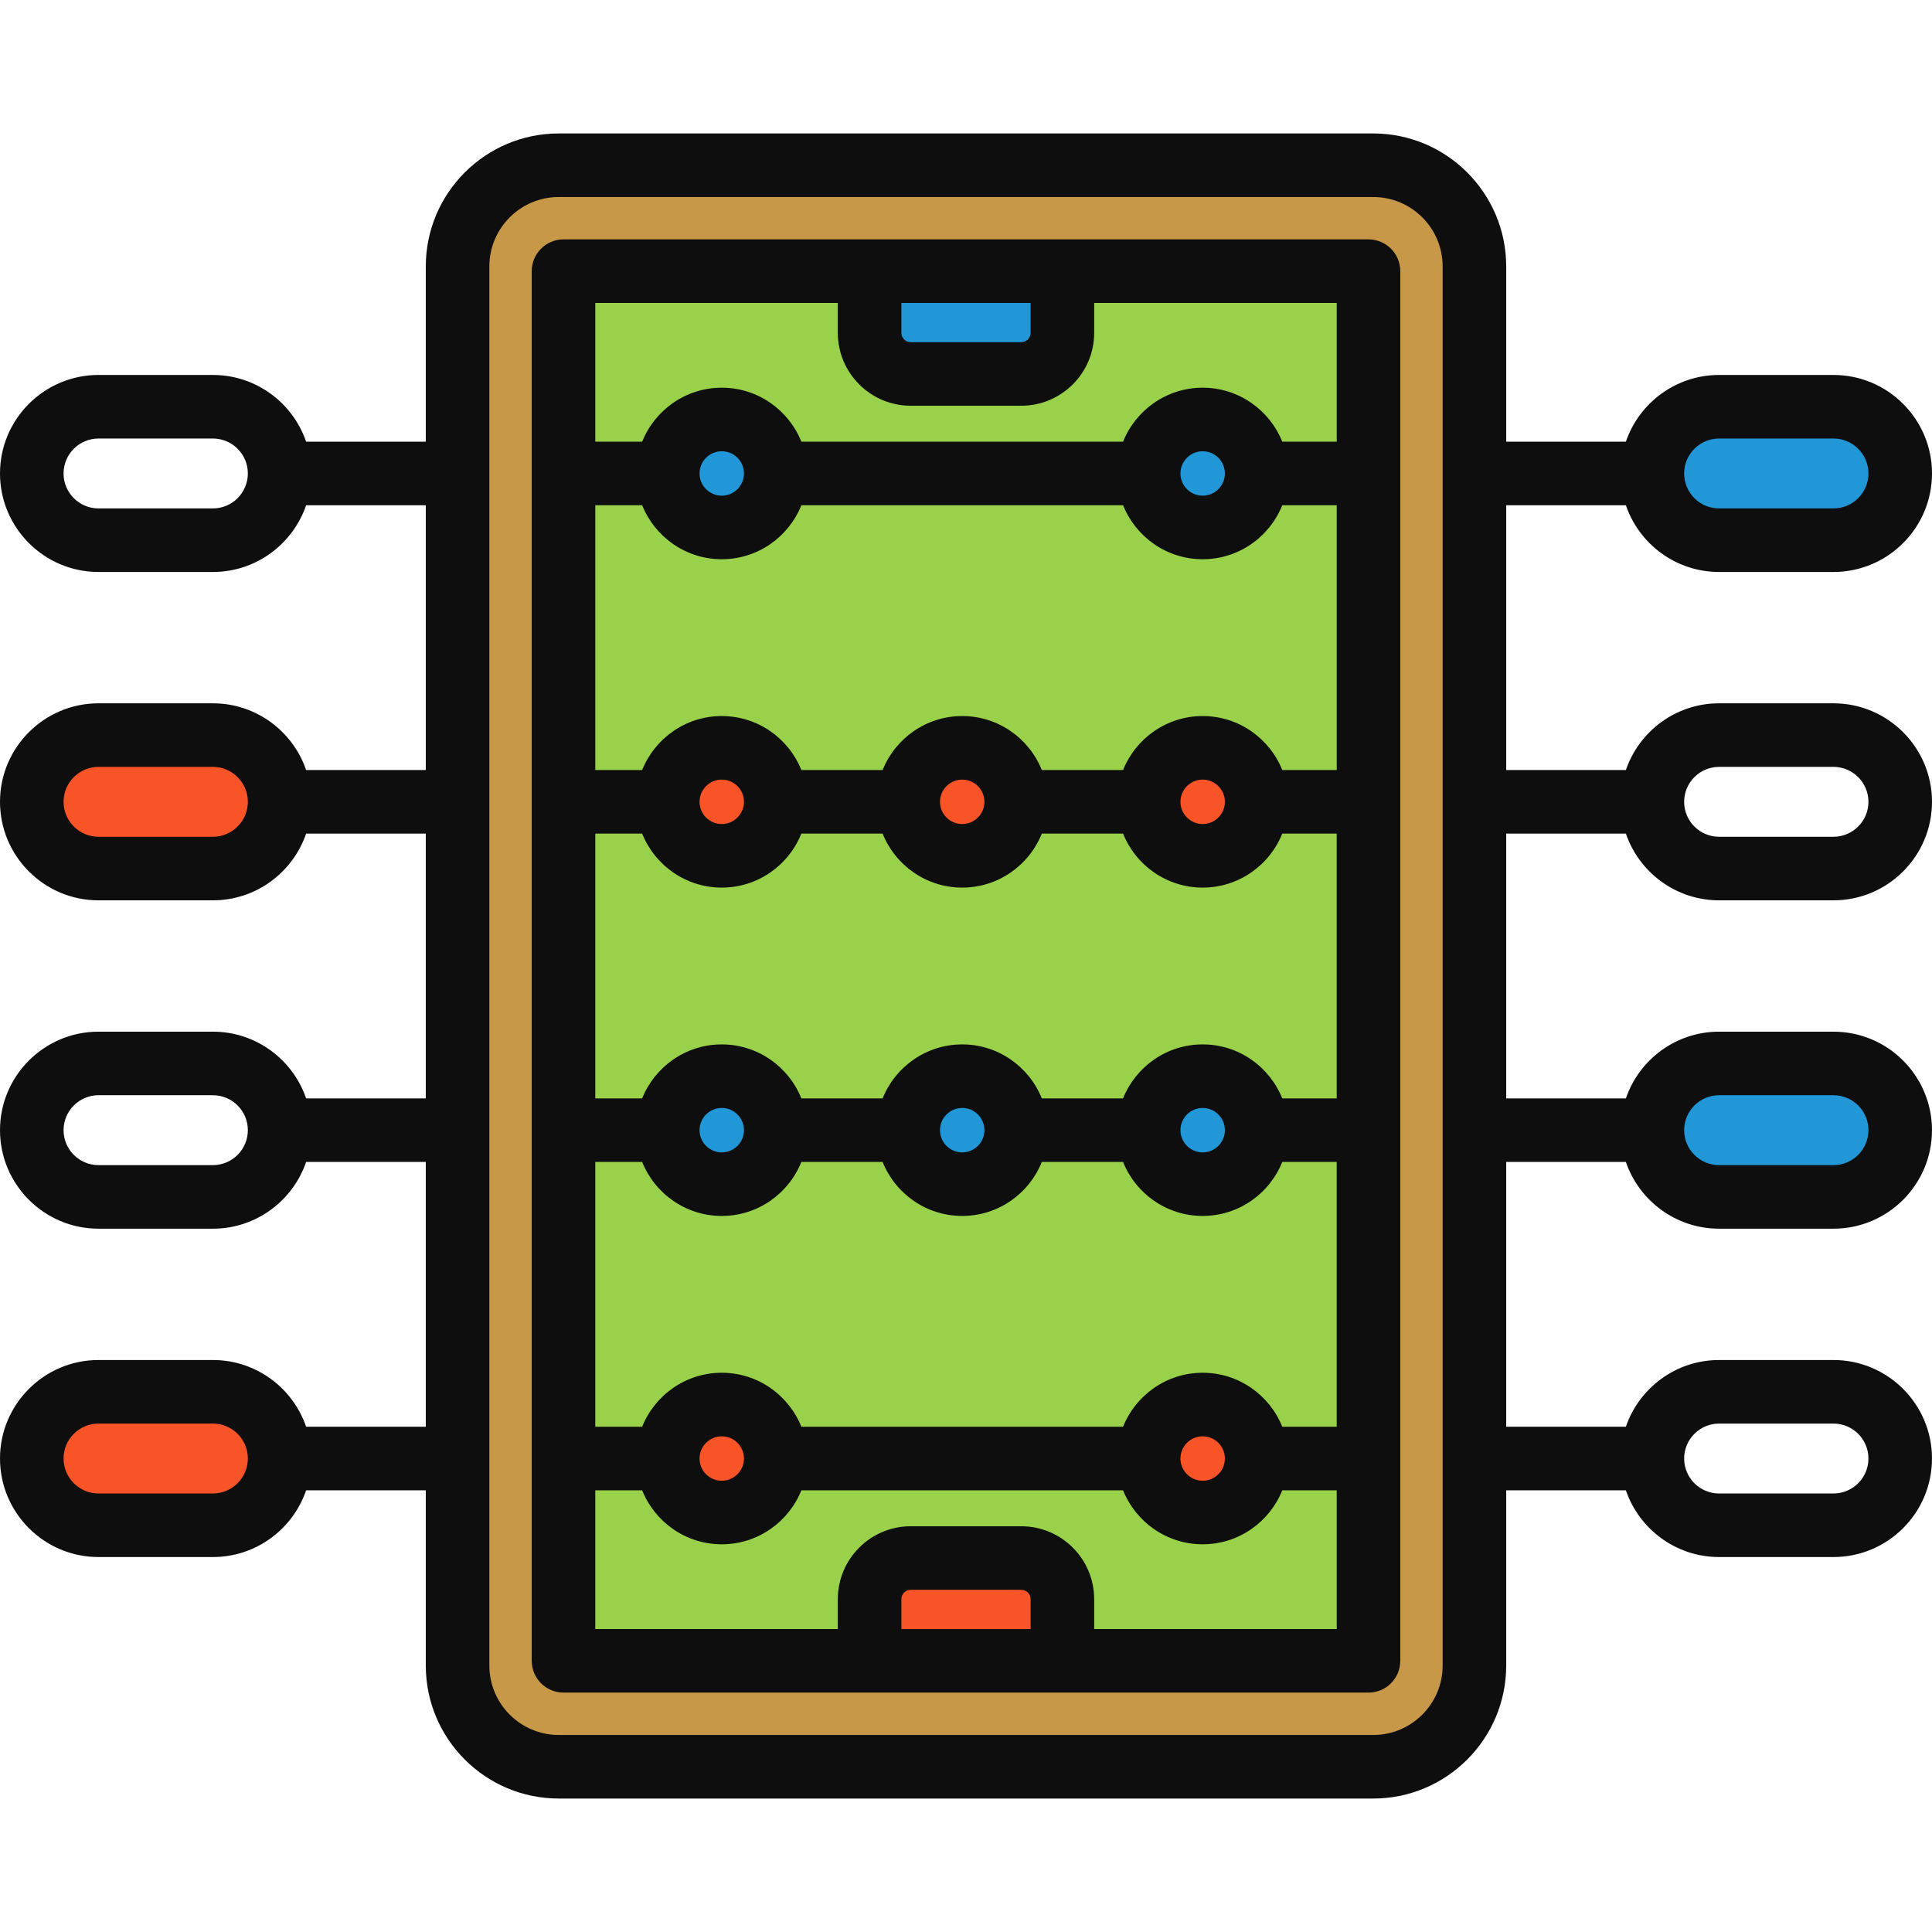
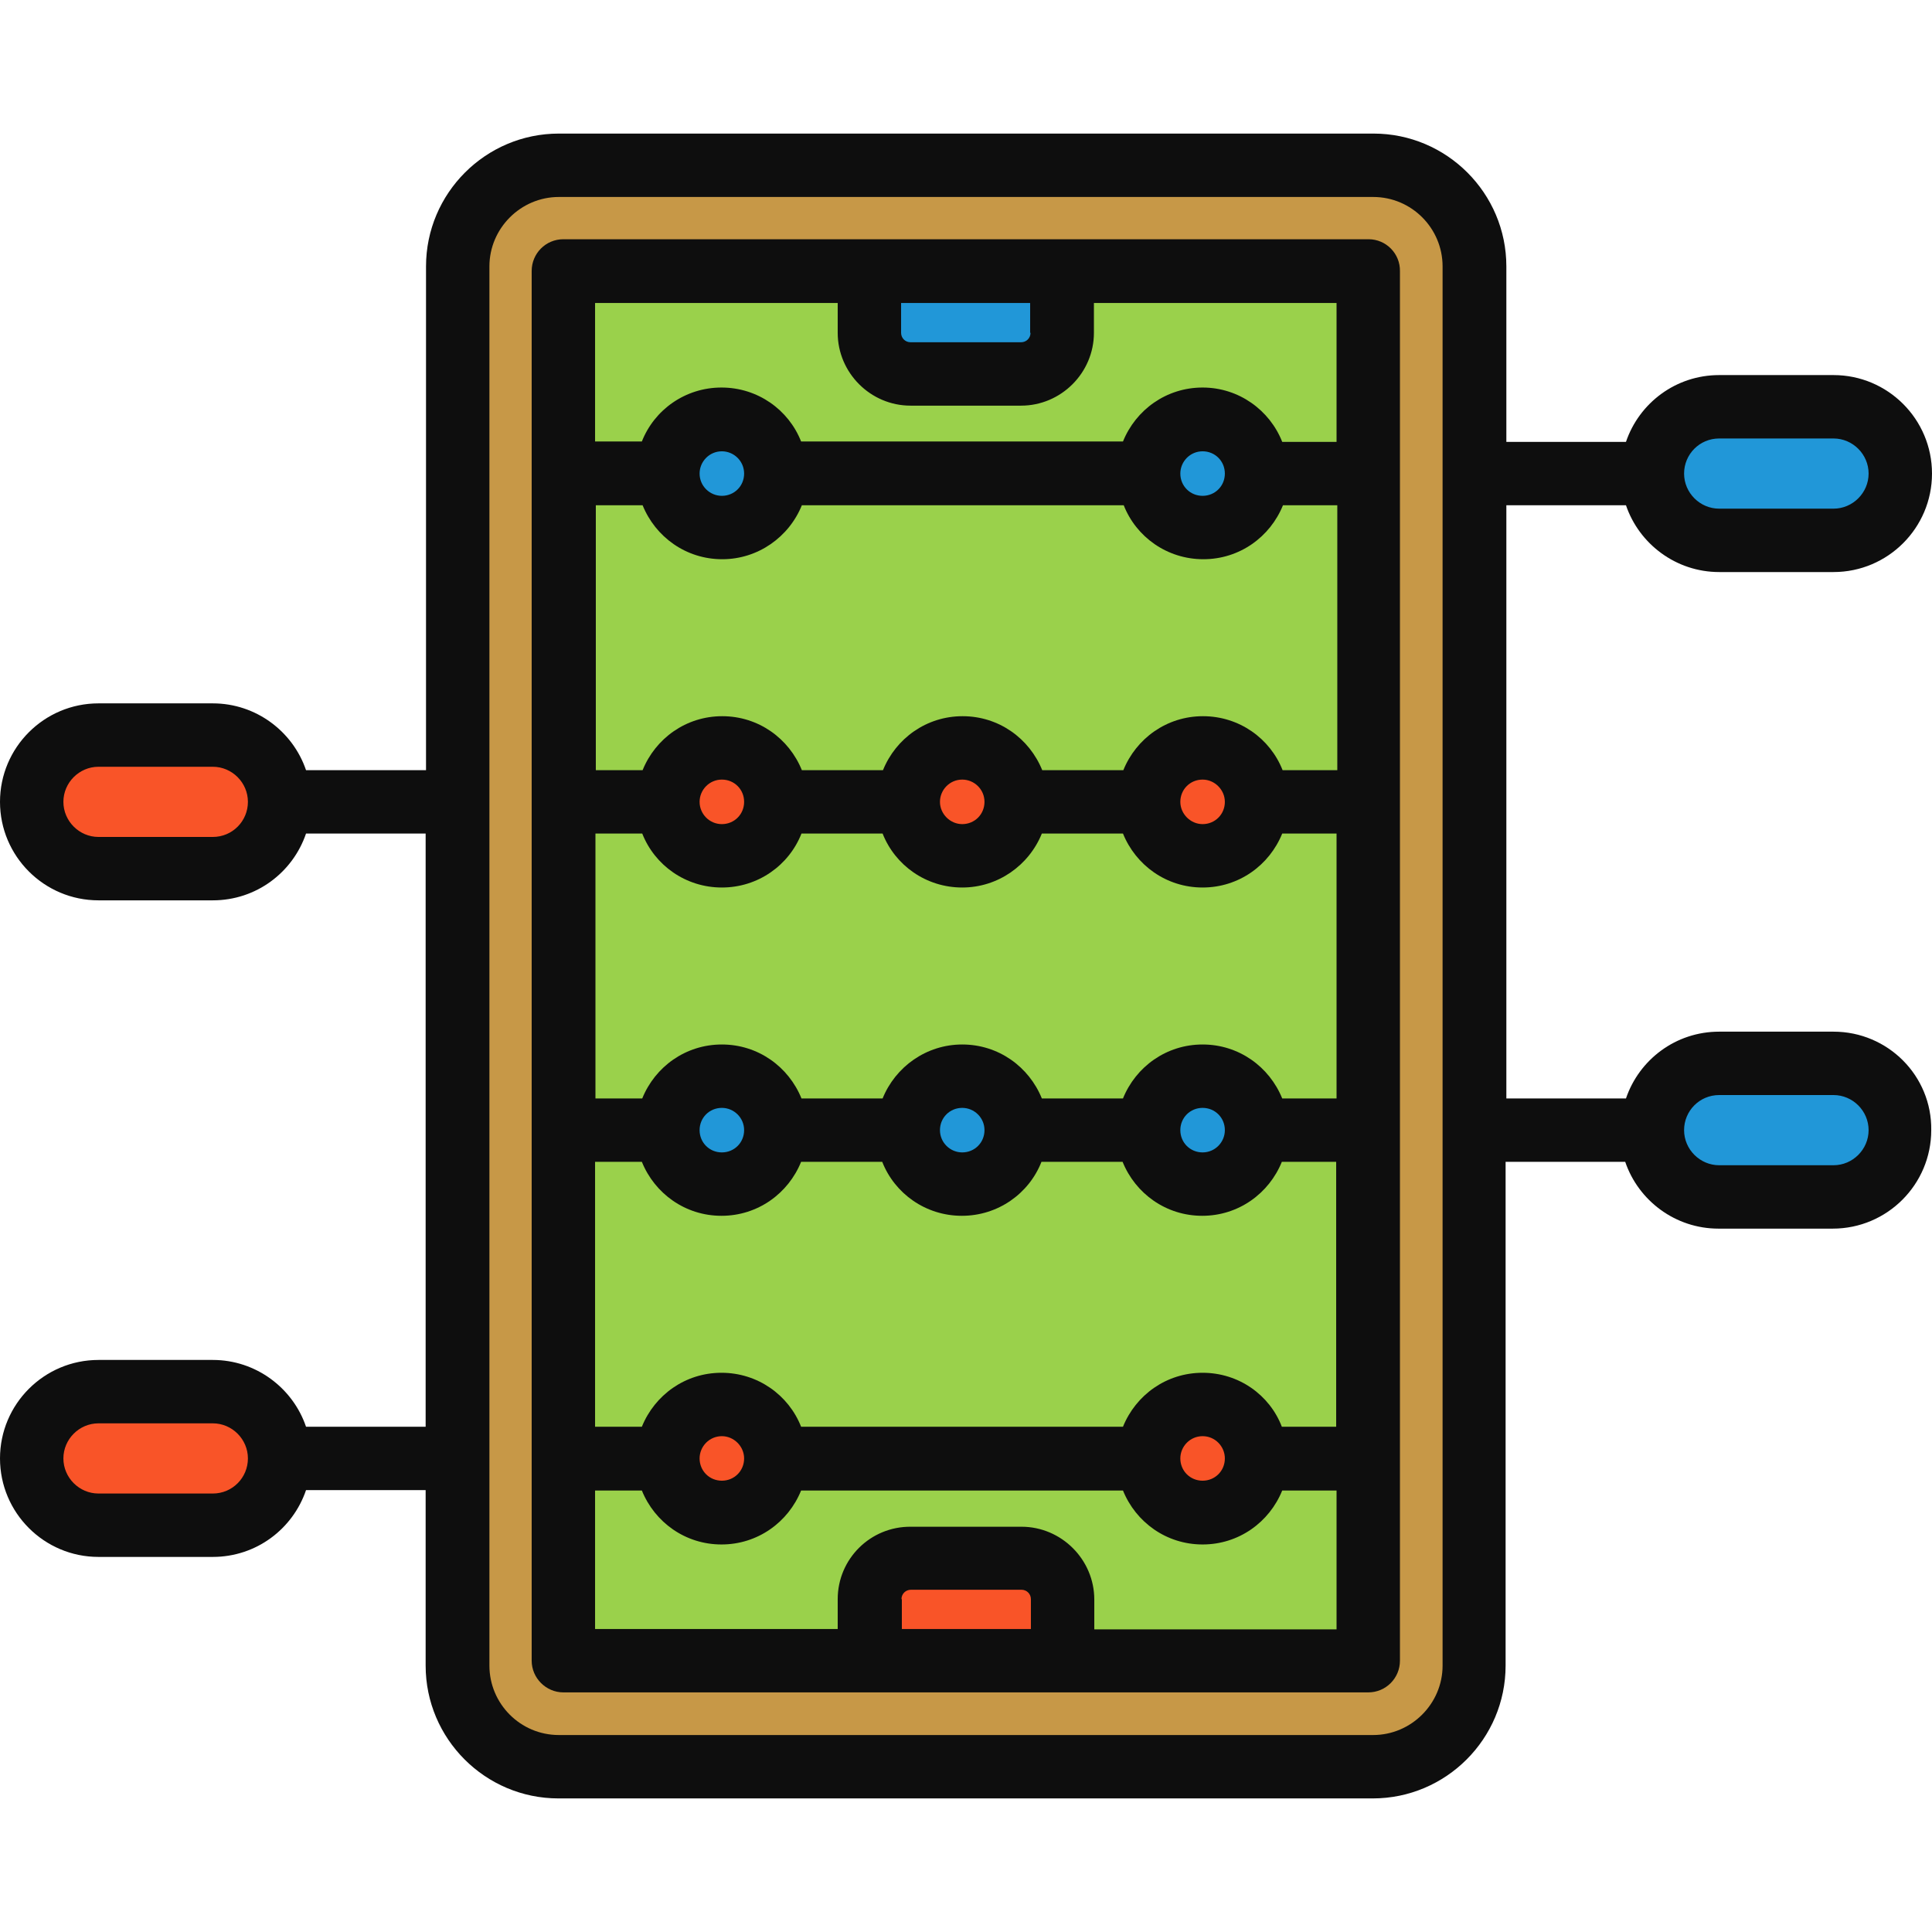
- <svg xmlns="http://www.w3.org/2000/svg" version="1.1" id="Layer_1" x="0px" y="0px" viewBox="0 0 512 512" style="enable-background:new 0 0 512 512;" xml:space="preserve" width="512px" height="512px" class="">
+ <svg xmlns="http://www.w3.org/2000/svg" version="1.1" id="Layer_1" x="0px" y="0px" viewBox="0 0 512 512" style="enable-background:new 0 0 512 512;" xml:space="preserve">
+   <style type="text/css">
+ 	.st0{fill:#C79847;}
+ 	.st1{fill:#9AD14B;}
+ 	.st2{fill:#2197D8;}
+ 	.st3{fill:#F95428;}
+ 	.st4{fill:#0E0E0E;}
+ </style>
  <g>
-     <path style="fill: #c79847;" d="M363.924,468.209H148.076c-14.808,0-26.813-12.005-26.813-26.813V70.602  c0-14.808,12.005-26.813,26.813-26.813h215.848c14.808,0,26.813,12.005,26.813,26.813v370.795  C390.737,456.204,378.732,468.209,363.924,468.209z" data-original="#9AD14B" class="" />
-     <rect x="149.341" y="71.86" style="fill:#F7B239;fill: #9AD14B;" width="213.332" height="368.276" data-original="#F7B239" class="" />
+     <path class="st0" d="M363.9,468.2H148.1c-14.8,0-26.8-12-26.8-26.8V70.6c0-14.8,12-26.8,26.8-26.8h215.8c14.8,0,26.8,12,26.8,26.8   v370.8C390.7,456.2,378.7,468.2,363.9,468.2z" />
+     <rect x="149.3" y="71.9" class="st1" width="213.3" height="368.3" />
    <g>
-       <circle style="fill:#2197D8;" cx="191.279" cy="125.479" r="14.309" data-original="#2197D8" class="" />
-       <circle style="fill:#2197D8;" cx="318.724" cy="125.479" r="14.309" data-original="#2197D8" class="" />
-       <circle style="fill:#2197D8;" cx="191.279" cy="299.511" r="14.309" data-original="#2197D8" class="" />
-       <circle style="fill:#2197D8;" cx="255.002" cy="299.511" r="14.309" data-original="#2197D8" class="" />
-       <circle style="fill:#2197D8;" cx="318.724" cy="299.511" r="14.309" data-original="#2197D8" class="" />
+       <circle class="st2" cx="191.3" cy="125.5" r="14.3" />
+       <circle class="st2" cx="318.7" cy="125.5" r="14.3" />
+       <circle class="st2" cx="191.3" cy="299.5" r="14.3" />
+       <circle class="st2" cx="255" cy="299.5" r="14.3" />
+       <circle class="st2" cx="318.7" cy="299.5" r="14.3" />
    </g>
    <g>
-       <circle style="fill:#F95428;" cx="191.279" cy="386.522" r="14.309" data-original="#F95428" />
-       <circle style="fill:#F95428;" cx="318.724" cy="386.522" r="14.309" data-original="#F95428" />
-       <circle style="fill:#F95428;" cx="191.279" cy="212.49" r="14.309" data-original="#F95428" />
-       <circle style="fill:#F95428;" cx="255.002" cy="212.49" r="14.309" data-original="#F95428" />
-       <circle style="fill:#F95428;" cx="318.724" cy="212.49" r="14.309" data-original="#F95428" />
+       <circle class="st3" cx="191.3" cy="386.5" r="14.3" />
+       <circle class="st3" cx="318.7" cy="386.5" r="14.3" />
+       <circle class="st3" cx="191.3" cy="212.5" r="14.3" />
+       <circle class="st3" cx="255" cy="212.5" r="14.3" />
+       <circle class="st3" cx="318.7" cy="212.5" r="14.3" />
    </g>
    <g>
-       <path style="fill: none;" d="M56.422,107.788H26.105c-9.767,0-17.684,7.917-17.684,17.684l0,0   c0,9.767,7.917,17.684,17.684,17.684h30.316c9.767,0,17.684-7.917,17.684-17.684l0,0C74.105,115.707,66.188,107.788,56.422,107.788   z" data-original="#2197D8" class="" />
-       <path style="fill: #F95428;" d="M56.422,194.807H26.105c-9.767,0-17.684,7.917-17.684,17.684l0,0   c0,9.767,7.917,17.684,17.684,17.684h30.316c9.767,0,17.684-7.917,17.684-17.684l0,0C74.105,202.724,66.188,194.807,56.422,194.807   z" data-original="#2197D8" class="" />
-       <path style="fill: none;" d="M56.422,281.824H26.105c-9.767,0-17.684,7.917-17.684,17.684l0,0   c0,9.767,7.917,17.684,17.684,17.684h30.316c9.767,0,17.684-7.917,17.684-17.684l0,0C74.105,289.741,66.188,281.824,56.422,281.824   z" data-original="#2197D8" class="" />
-       <path style="fill: #F95428;" d="M56.422,368.841H26.105c-9.767,0-17.684,7.917-17.684,17.684l0,0   c0,9.767,7.917,17.684,17.684,17.684h30.316c9.767,0,17.684-7.917,17.684-17.684l0,0C74.105,376.759,66.188,368.841,56.422,368.841   z" data-original="#2197D8" class="" />
-       <path style="fill:#2197D8;" d="M455.578,107.788h30.316c9.767,0,17.684,7.917,17.684,17.684l0,0   c0,9.767-7.917,17.684-17.684,17.684h-30.316c-9.767,0-17.684-7.917-17.684-17.684l0,0   C437.895,115.707,445.812,107.788,455.578,107.788z" data-original="#2197D8" class="" />
+       <path class="st3" d="M56.4,194.8H26.1c-9.8,0-17.7,7.9-17.7,17.7l0,0c0,9.8,7.9,17.7,17.7,17.7h30.3c9.8,0,17.7-7.9,17.7-17.7l0,0    C74.1,202.7,66.2,194.8,56.4,194.8z" />
+       <path class="st3" d="M56.4,368.8H26.1c-9.8,0-17.7,7.9-17.7,17.7l0,0c0,9.8,7.9,17.7,17.7,17.7h30.3c9.8,0,17.7-7.9,17.7-17.7l0,0    C74.1,376.8,66.2,368.8,56.4,368.8z" />
+       <path class="st2" d="M455.6,107.8h30.3c9.8,0,17.7,7.9,17.7,17.7l0,0c0,9.8-7.9,17.7-17.7,17.7h-30.3c-9.8,0-17.7-7.9-17.7-17.7    l0,0C437.9,115.7,445.8,107.8,455.6,107.8z" />
    </g>
-     <path style="fill: none;" d="M455.578,194.807h30.316c9.767,0,17.684,7.917,17.684,17.684l0,0c0,9.767-7.917,17.684-17.684,17.684  h-30.316c-9.767,0-17.684-7.917-17.684-17.684l0,0C437.895,202.724,445.812,194.807,455.578,194.807z" data-original="#F95428" />
    <g>
-       <path style="fill:#2197D8;" d="M455.578,281.824h30.316c9.767,0,17.684,7.917,17.684,17.684l0,0   c0,9.767-7.917,17.684-17.684,17.684h-30.316c-9.767,0-17.684-7.917-17.684-17.684l0,0   C437.895,289.741,445.812,281.824,455.578,281.824z" data-original="#2197D8" class="" />
+       <path class="st2" d="M455.6,281.8h30.3c9.8,0,17.7,7.9,17.7,17.7l0,0c0,9.8-7.9,17.7-17.7,17.7h-30.3c-9.8,0-17.7-7.9-17.7-17.7    l0,0C437.9,289.7,445.8,281.8,455.6,281.8z" />
    </g>
-     <path style="fill: none;" d="M455.578,368.841h30.316c9.767,0,17.684,7.917,17.684,17.684l0,0c0,9.767-7.917,17.684-17.684,17.684  h-30.316c-9.767,0-17.684-7.917-17.684-17.684l0,0C437.895,376.759,445.812,368.841,455.578,368.841z" data-original="#F95428" />
-     <path style="fill:#2197D8;" d="M270.654,99.101h-29.31c-6.014,0-10.891-4.875-10.891-10.891V71.86h51.09v16.35  C281.545,94.225,276.67,99.101,270.654,99.101z" data-original="#2197D8" class="" />
-     <path style="fill:#F95428;" d="M241.346,412.898h29.31c6.014,0,10.891,4.875,10.891,10.891v16.35h-51.09v-16.35  C230.455,417.773,235.33,412.898,241.346,412.898z" data-original="#F95428" />
+     <path class="st2" d="M270.7,99.1h-29.3c-6,0-10.9-4.9-10.9-10.9V71.9h51.1v16.3C281.5,94.2,276.7,99.1,270.7,99.1z" />
+     <path class="st3" d="M241.3,412.9h29.3c6,0,10.9,4.9,10.9,10.9v16.4h-51.1v-16.4C230.5,417.8,235.3,412.9,241.3,412.9z" />
    <g>
-       <path style="fill:#0E0E0E" d="M399.158,220.912h31.716c3.512,10.274,13.255,17.685,24.704,17.685h30.316   c14.394,0,26.105-11.711,26.105-26.107c0-14.394-11.711-26.105-26.105-26.105h-30.316c-11.448,0-21.192,7.411-24.704,17.684   h-31.717v-70.174h31.717c3.512,10.273,13.255,17.684,24.704,17.684h30.316c14.394,0,26.105-11.711,26.105-26.105   s-11.711-26.105-26.105-26.105h-30.316c-11.448,0-21.192,7.411-24.704,17.684h-31.717V70.602c0-19.428-15.807-35.233-35.234-35.233   H148.075c-19.428,0-35.234,15.805-35.234,35.233v46.451H81.126c-3.512-10.273-13.255-17.684-24.704-17.684H26.105   C11.711,99.368,0,111.078,0,125.474s11.711,26.105,26.105,26.105h30.316c11.448,0,21.192-7.411,24.704-17.684h31.717v70.174H81.126   c-3.512-10.273-13.255-17.684-24.704-17.684H26.105C11.711,186.385,0,198.096,0,212.491s11.711,26.107,26.105,26.107h30.316   c11.448,0,21.192-7.411,24.704-17.685h31.716v70.174H81.126c-3.512-10.273-13.255-17.684-24.704-17.684H26.105   C11.711,273.403,0,285.113,0,299.508s11.711,26.107,26.105,26.107h30.316c11.448,0,21.192-7.411,24.704-17.685h31.716v70.174   H81.126c-3.512-10.273-13.255-17.684-24.704-17.684H26.105C11.711,360.42,0,372.131,0,386.525   c0,14.395,11.711,26.107,26.105,26.107h30.316c11.448,0,21.192-7.411,24.704-17.685h31.716v46.451   c0,19.428,15.807,35.234,35.234,35.234h215.848c19.428,0,35.234-15.806,35.234-35.234v-46.451h31.716   c3.512,10.274,13.255,17.685,24.704,17.685h30.316c14.394,0,26.105-11.711,26.105-26.107c0-14.394-11.711-26.105-26.105-26.105   h-30.316c-11.448,0-21.192,7.411-24.704,17.684h-31.717V307.93h31.716c3.512,10.274,13.255,17.685,24.704,17.685h30.316   c14.394,0,26.105-11.711,26.105-26.107c0-14.394-11.711-26.105-26.105-26.105h-30.315c-11.448,0-21.192,7.411-24.704,17.684   h-31.717v-70.174H399.158z M455.578,203.228h30.316c5.107,0,9.262,4.156,9.262,9.262c0,5.108-4.156,9.264-9.262,9.264h-30.316   c-5.107,0-9.262-4.156-9.262-9.264C446.316,207.383,450.472,203.228,455.578,203.228z M455.578,116.211h30.316   c5.107,0,9.262,4.156,9.262,9.262s-4.156,9.262-9.262,9.262h-30.316c-5.107,0-9.262-4.156-9.262-9.262   S450.472,116.211,455.578,116.211z M56.422,134.736H26.105c-5.107,0-9.262-4.156-9.262-9.262s4.156-9.262,9.262-9.262h30.316   c5.107,0,9.262,4.156,9.262,9.262S61.528,134.736,56.422,134.736z M56.422,221.753H26.105c-5.107,0-9.262-4.156-9.262-9.264   c0-5.107,4.156-9.262,9.262-9.262h30.316c5.107,0,9.262,4.156,9.262,9.262C65.684,217.599,61.528,221.753,56.422,221.753z    M56.422,308.771H26.105c-5.107,0-9.262-4.156-9.262-9.264c0-5.107,4.156-9.262,9.262-9.262h30.316   c5.107,0,9.262,4.156,9.262,9.262C65.684,304.616,61.528,308.771,56.422,308.771z M56.422,395.788H26.105   c-5.107,0-9.262-4.156-9.262-9.264c0-5.107,4.156-9.262,9.262-9.262h30.316c5.107,0,9.262,4.156,9.262,9.262   C65.684,391.633,61.528,395.788,56.422,395.788z M382.315,441.397c0,10.141-8.251,18.391-18.391,18.391H148.076   c-10.141,0-18.391-8.251-18.391-18.391V70.602c0-10.141,8.251-18.39,18.391-18.39h215.848c10.141,0,18.391,8.25,18.391,18.39   V441.397z M455.578,377.263h30.316c5.107,0,9.262,4.156,9.262,9.262c0,5.108-4.156,9.264-9.262,9.264h-30.316   c-5.107,0-9.262-4.156-9.262-9.264C446.316,381.419,450.472,377.263,455.578,377.263z M455.578,290.246h30.316   c5.107,0,9.262,4.156,9.262,9.262c0,5.108-4.156,9.264-9.262,9.264h-30.316c-5.107,0-9.262-4.156-9.262-9.264   C446.316,294.4,450.472,290.246,455.578,290.246z" data-original="#333333" class="active-path" data-old_color="#111111" />
-       <path style="fill:#0E0E0E" d="M362.665,63.439h-213.33c-4.651,0-8.421,3.771-8.421,8.421v368.277c0,4.651,3.771,8.421,8.421,8.421   h213.33c4.651,0,8.421-3.771,8.421-8.421V71.86C371.087,67.209,367.316,63.439,362.665,63.439z M273.124,80.282v7.929   c0,1.361-1.107,2.469-2.469,2.469h-29.31c-1.361,0-2.469-1.107-2.469-2.469v-7.929H273.124z M222.033,80.282v7.929   c0,10.648,8.663,19.312,19.312,19.312h29.31c10.648,0,19.312-8.663,19.312-19.312v-7.929h64.277v36.774h-14.429   c-3.354-8.374-11.537-14.313-21.096-14.313c-9.559,0-17.742,5.938-21.096,14.313h-85.252c-3.354-8.374-11.537-14.313-21.096-14.313   c-9.559,0-17.742,5.938-21.096,14.313h-12.422V80.282H222.033z M339.815,378.107c-3.354-8.374-11.537-14.313-21.096-14.313   c-9.559,0-17.742,5.938-21.096,14.313H212.37c-3.354-8.374-11.537-14.313-21.096-14.313c-9.559,0-17.742,5.938-21.096,14.313   h-12.422v-70.182h12.421c3.354,8.375,11.537,14.314,21.096,14.314c9.559,0,17.742-5.939,21.096-14.314h21.53   c3.354,8.375,11.537,14.314,21.096,14.314c9.559,0,17.742-5.939,21.096-14.314h21.53c3.354,8.374,11.537,14.312,21.096,14.312   c9.558,0,17.741-5.938,21.095-14.312h14.429v70.182H339.815z M324.607,386.525c0,3.247-2.641,5.888-5.887,5.888   c-3.247,0-5.888-2.641-5.888-5.888c0-3.246,2.641-5.887,5.888-5.887C321.966,380.638,324.607,383.279,324.607,386.525z    M197.162,386.525c0,3.247-2.641,5.888-5.887,5.888c-3.247,0-5.888-2.641-5.888-5.888c0-3.246,2.641-5.887,5.888-5.887   C194.521,380.638,197.162,383.279,197.162,386.525z M170.177,220.909c3.354,8.375,11.537,14.314,21.096,14.314   c9.559,0,17.742-5.939,21.096-14.314h21.53c3.354,8.375,11.537,14.314,21.096,14.314s17.742-5.939,21.096-14.314h21.53   c3.354,8.374,11.537,14.313,21.096,14.313c9.558,0,17.741-5.938,21.095-14.313h14.429v70.174h-14.431   c-3.356-8.371-11.537-14.306-21.093-14.306c-9.557,0-17.738,5.935-21.094,14.306h-21.536c-3.356-8.371-11.537-14.304-21.093-14.304   s-17.737,5.934-21.093,14.304h-21.536c-3.356-8.371-11.537-14.304-21.093-14.304c-9.556,0-17.737,5.934-21.093,14.304h-12.424   v-70.174H170.177z M185.387,212.492c0-3.246,2.641-5.887,5.888-5.887c3.246,0,5.887,2.641,5.887,5.887   c0,3.247-2.641,5.888-5.887,5.888C188.028,218.38,185.387,215.739,185.387,212.492z M249.109,212.492   c0-3.246,2.641-5.887,5.888-5.887c3.246,0,5.887,2.641,5.887,5.887c0,3.247-2.641,5.888-5.887,5.888   C251.75,218.38,249.109,215.739,249.109,212.492z M312.831,212.491c0-3.246,2.641-5.887,5.888-5.887   c3.246,0,5.887,2.641,5.887,5.887c0,3.247-2.641,5.888-5.887,5.888C315.472,218.378,312.831,215.737,312.831,212.491z    M324.607,299.507c0,3.246-2.641,5.887-5.887,5.887c-3.247,0-5.888-2.641-5.888-5.887c0-3.247,2.641-5.888,5.888-5.888   C321.966,293.62,324.607,296.261,324.607,299.507z M260.884,299.509c0,3.246-2.641,5.887-5.887,5.887   c-3.247,0-5.888-2.641-5.888-5.887c0-3.247,2.641-5.888,5.888-5.888C258.243,293.621,260.884,296.262,260.884,299.509z    M197.162,299.509c0,3.246-2.641,5.887-5.887,5.887c-3.247,0-5.888-2.641-5.888-5.887c0-3.247,2.641-5.888,5.888-5.888   C194.521,293.621,197.162,296.262,197.162,299.509z M354.244,204.066h-14.431c-3.356-8.371-11.537-14.305-21.093-14.305   c-9.556,0-17.738,5.934-21.094,14.305h-21.536c-3.356-8.37-11.537-14.304-21.093-14.304c-9.556,0-17.737,5.934-21.093,14.304   h-21.536c-3.356-8.37-11.537-14.304-21.093-14.304c-9.556,0-17.737,5.934-21.093,14.304h-12.424v-70.168h12.424   c3.356,8.371,11.537,14.305,21.094,14.305c9.556,0,17.737-5.934,21.093-14.305h85.258c3.356,8.371,11.537,14.305,21.094,14.305   c9.556,0,17.737-5.934,21.093-14.305h14.432v70.168H354.244z M185.387,125.474c0-3.246,2.641-5.887,5.888-5.887   c3.246,0,5.887,2.641,5.887,5.887c0,3.247-2.641,5.888-5.887,5.888C188.028,131.361,185.387,128.72,185.387,125.474z    M312.831,125.474c0-3.246,2.641-5.887,5.888-5.887c3.246,0,5.887,2.641,5.887,5.887c0,3.247-2.641,5.888-5.887,5.888   C315.472,131.361,312.831,128.72,312.831,125.474z M238.876,431.716v-7.929c0-1.361,1.107-2.469,2.469-2.469h29.31   c1.361,0,2.469,1.107,2.469,2.469v7.929H238.876z M289.967,431.716v-7.929c0-10.648-8.663-19.312-19.312-19.312h-29.31   c-10.648,0-19.312,8.663-19.312,19.312v7.929h-64.277V394.95h12.424c3.356,8.371,11.537,14.305,21.094,14.305   c9.556,0,17.737-5.934,21.093-14.305h85.258c3.356,8.371,11.537,14.305,21.094,14.305c9.556,0,17.737-5.934,21.093-14.305h14.432   v36.766H289.967z" data-original="#333333" class="active-path" data-old_color="#111111" />
+       <path class="st4" d="M485.9,273.4h-30.3c-11.5,0-21.2,7.4-24.7,17.7h-31.7V133.9h31.7c3.5,10.3,13.3,17.7,24.7,17.7h30.3    c14.4,0,26.1-11.7,26.1-26.1c0-14.4-11.7-26.1-26.1-26.1h-30.3c-11.5,0-21.2,7.4-24.7,17.7h-31.7V70.6c0-19.4-15.8-35.2-35.2-35.2    H148.1c-19.4,0-35.2,15.8-35.2,35.2v133.5H81.1c-3.5-10.3-13.3-17.7-24.7-17.7H26.1C11.7,186.4,0,198.1,0,212.5    c0,14.4,11.7,26.1,26.1,26.1h30.3c11.5,0,21.2-7.4,24.7-17.7h31.7v157.2H81.1c-3.5-10.3-13.3-17.7-24.7-17.7H26.1    C11.7,360.4,0,372.1,0,386.5c0,14.4,11.7,26.1,26.1,26.1h30.3c11.5,0,21.2-7.4,24.7-17.7h31.7v46.5c0,19.4,15.8,35.2,35.2,35.2    h215.8c19.4,0,35.2-15.8,35.2-35.2V307.9h31.7c3.5,10.3,13.3,17.7,24.7,17.7h30.3c14.4,0,26.1-11.7,26.1-26.1    C512,285.1,500.3,273.4,485.9,273.4z M495.2,125.5c0,5.1-4.2,9.3-9.3,9.3h-30.3c-5.1,0-9.3-4.2-9.3-9.3c0-5.1,4.1-9.3,9.3-9.3    h30.3C491,116.2,495.2,120.4,495.2,125.5z M16.8,212.5c0-5.1,4.2-9.3,9.3-9.3h30.3c5.1,0,9.3,4.2,9.3,9.3s-4.1,9.3-9.3,9.3H26.1    C21,221.8,16.8,217.6,16.8,212.5z M16.8,386.5c0-5.1,4.2-9.3,9.3-9.3h30.3c5.1,0,9.3,4.2,9.3,9.3c0,5.1-4.1,9.3-9.3,9.3H26.1    C21,395.8,16.8,391.6,16.8,386.5z M382.3,441.4c0,10.1-8.3,18.4-18.4,18.4H148.1c-10.2,0-18.4-8.3-18.4-18.4V70.6    c0-10.1,8.3-18.4,18.4-18.4h215.8c10.2,0,18.4,8.3,18.4,18.4V441.4z M446.3,299.5c0-5.1,4.1-9.3,9.3-9.3h30.3    c5.1,0,9.3,4.2,9.3,9.3s-4.2,9.3-9.3,9.3h-30.3C450.5,308.8,446.3,304.6,446.3,299.5z" />
+       <path class="st4" d="M362.7,63.4H149.3c-4.7,0-8.4,3.8-8.4,8.4v368.3c0,4.6,3.8,8.4,8.4,8.4h213.3c4.7,0,8.4-3.8,8.4-8.4V71.9    C371.1,67.2,367.3,63.4,362.7,63.4z M222,423.8v7.9h-64.3V395h12.4c3.4,8.4,11.5,14.3,21.1,14.3c9.6,0,17.7-5.9,21.1-14.3h85.3    c3.4,8.4,11.5,14.3,21.1,14.3c9.6,0,17.7-5.9,21.1-14.3h14.4v36.8H290v-7.9c0-10.6-8.7-19.3-19.3-19.3h-29.3    C230.7,404.5,222,413.1,222,423.8z M324.6,125.5c0,3.3-2.6,5.9-5.9,5.9c-3.3,0-5.9-2.6-5.9-5.9c0-3.2,2.6-5.9,5.9-5.9    C322,119.6,324.6,122.2,324.6,125.5z M318.7,102.7c-9.6,0-17.7,5.9-21.1,14.3h-85.3c-3.3-8.4-11.5-14.3-21.1-14.3    c-9.6,0-17.8,5.9-21.1,14.3h-12.4V80.3H222v7.9c0,10.6,8.7,19.3,19.3,19.3h29.3c10.6,0,19.3-8.7,19.3-19.3v-7.9h64.3v36.8h-14.4    C336.5,108.7,328.3,102.7,318.7,102.7z M197.2,125.5c0,3.3-2.6,5.9-5.9,5.9c-3.2,0-5.9-2.6-5.9-5.9c0-3.2,2.6-5.9,5.9-5.9    C194.5,119.6,197.2,122.2,197.2,125.5z M273.1,88.2c0,1.4-1.1,2.5-2.5,2.5h-29.3c-1.4,0-2.5-1.1-2.5-2.5v-7.9h34.2V88.2z     M185.4,212.5c0-3.2,2.6-5.9,5.9-5.9c3.3,0,5.9,2.6,5.9,5.9c0,3.3-2.6,5.9-5.9,5.9C188,218.4,185.4,215.7,185.4,212.5z     M191.3,235.2c9.6,0,17.8-5.9,21.1-14.3h21.5c3.3,8.4,11.5,14.3,21.1,14.3c9.5,0,17.7-5.9,21.1-14.3h21.5    c3.4,8.4,11.5,14.3,21.1,14.3c9.6,0,17.7-5.9,21.1-14.3h14.4v70.2h-14.4c-3.4-8.4-11.5-14.3-21.1-14.3c-9.6,0-17.7,5.9-21.1,14.3    h-21.5c-3.4-8.4-11.5-14.3-21.1-14.3c-9.5,0-17.7,5.9-21.1,14.3h-21.5c-3.4-8.4-11.5-14.3-21.1-14.3c-9.6,0-17.7,5.9-21.1,14.3    h-12.4v-70.2h12.4C173.5,229.3,181.7,235.2,191.3,235.2z M249.1,212.5c0-3.2,2.6-5.9,5.9-5.9c3.2,0,5.9,2.6,5.9,5.9    c0,3.3-2.6,5.9-5.9,5.9C251.8,218.4,249.1,215.7,249.1,212.5z M312.8,212.5c0-3.3,2.6-5.9,5.9-5.9c3.2,0,5.9,2.7,5.9,5.9    c0,3.3-2.6,5.9-5.9,5.9C315.5,218.4,312.8,215.7,312.8,212.5z M324.6,386.5c0,3.3-2.6,5.9-5.9,5.9s-5.9-2.6-5.9-5.9    c0-3.2,2.6-5.9,5.9-5.9S324.6,383.3,324.6,386.5z M318.7,363.8c-9.6,0-17.7,5.9-21.1,14.3h-85.3c-3.3-8.4-11.5-14.3-21.1-14.3    s-17.7,5.9-21.1,14.3h-12.4v-70.2h12.4c3.4,8.4,11.5,14.3,21.1,14.3s17.7-5.9,21.1-14.3h21.5c3.3,8.4,11.5,14.3,21.1,14.3    c9.6,0,17.8-5.9,21.1-14.3h21.5c3.4,8.4,11.5,14.3,21.1,14.3c9.6,0,17.7-5.9,21.1-14.3h14.4v70.2h-14.4    C336.5,369.7,328.3,363.8,318.7,363.8z M197.2,386.5c0,3.3-2.6,5.9-5.9,5.9c-3.3,0-5.9-2.6-5.9-5.9c0-3.2,2.6-5.9,5.9-5.9    C194.5,380.6,197.2,383.3,197.2,386.5z M185.4,299.5c0-3.3,2.6-5.9,5.9-5.9c3.2,0,5.9,2.6,5.9,5.9s-2.6,5.9-5.9,5.9    C188,305.4,185.4,302.8,185.4,299.5z M249.1,299.5c0-3.3,2.6-5.9,5.9-5.9c3.2,0,5.9,2.6,5.9,5.9s-2.6,5.9-5.9,5.9    C251.8,305.4,249.1,302.8,249.1,299.5z M312.8,299.5c0-3.3,2.6-5.9,5.9-5.9s5.9,2.6,5.9,5.9c0,3.2-2.6,5.9-5.9,5.9    S312.8,302.8,312.8,299.5z M238.9,423.8c0-1.4,1.1-2.5,2.5-2.5h29.3c1.4,0,2.5,1.1,2.5,2.5v7.9h-34.2V423.8z M354.3,204.1h-14.4    c-3.3-8.4-11.5-14.3-21.1-14.3c-9.6,0-17.7,5.9-21.1,14.3h-21.5c-3.4-8.4-11.5-14.3-21.1-14.3c-9.6,0-17.7,5.9-21.1,14.3h-21.5    c-3.4-8.4-11.5-14.3-21.1-14.3c-9.6,0-17.7,5.9-21.1,14.3h-12.4v-70.2h12.4c3.4,8.4,11.5,14.3,21.1,14.3c9.5,0,17.7-5.9,21.1-14.3    h85.3c3.3,8.4,11.5,14.3,21.1,14.3c9.6,0,17.7-5.9,21.1-14.3h14.4V204.1z" />
    </g>
  </g>
</svg>
